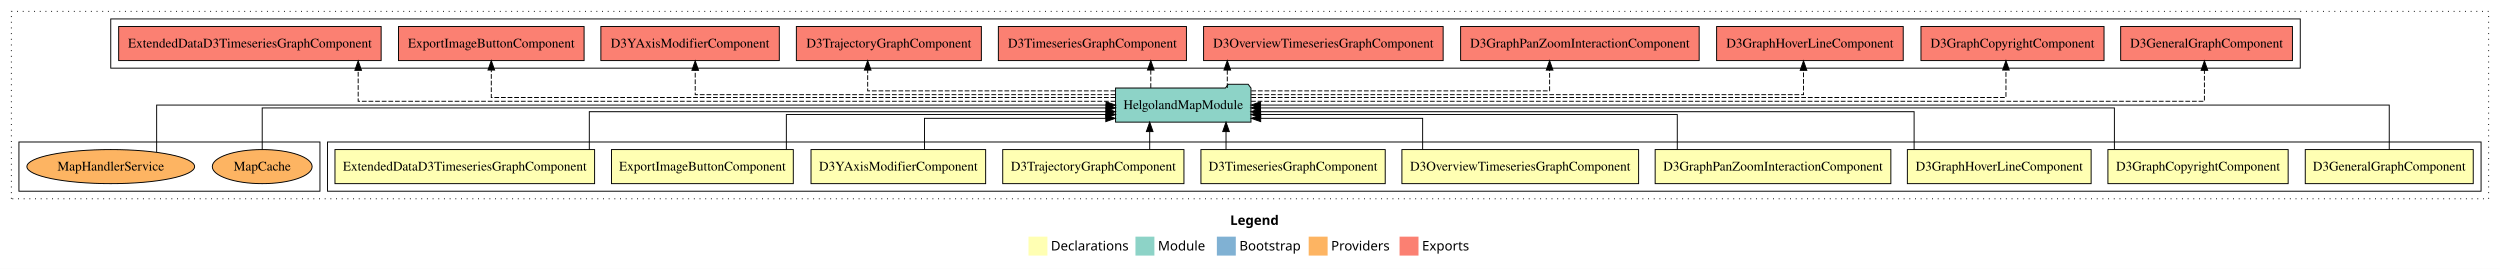
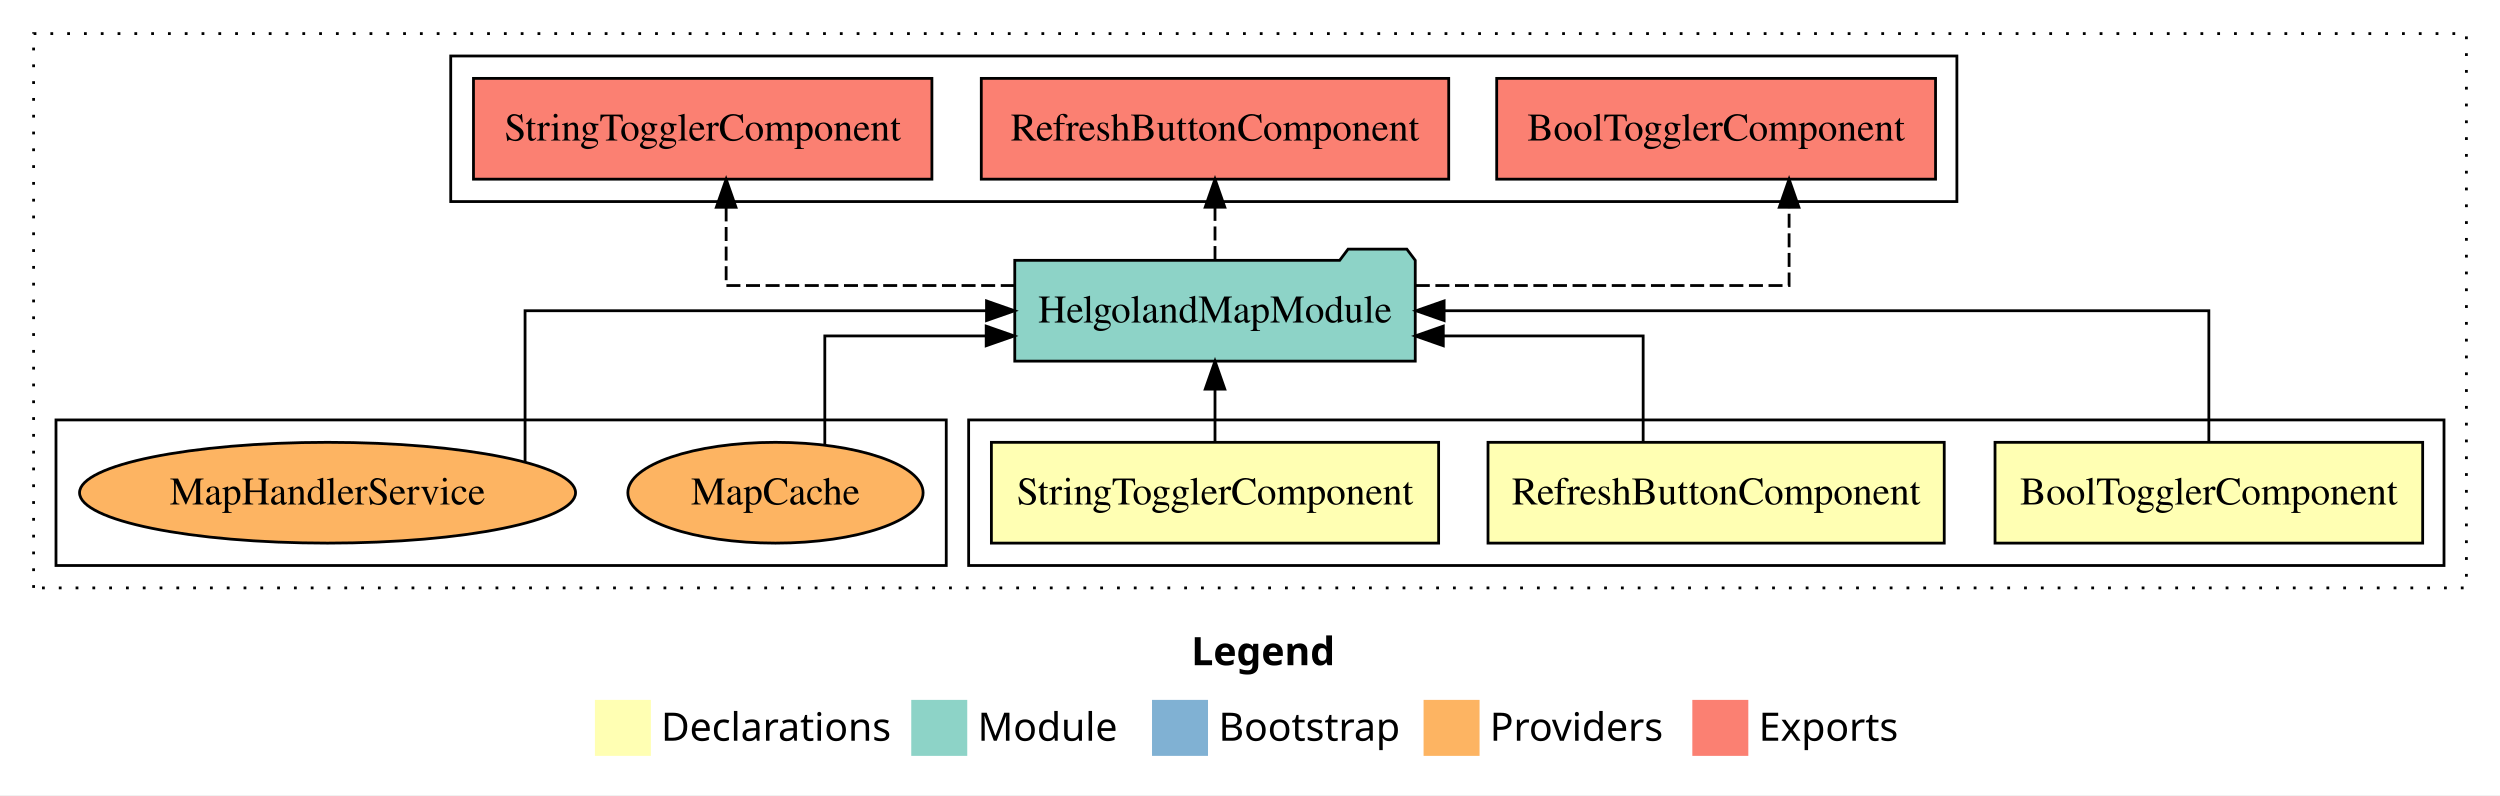
- <svg xmlns="http://www.w3.org/2000/svg" width="2641pt" height="284pt" viewBox="0.00 0.00 2641.00 284.00">
+ <svg xmlns="http://www.w3.org/2000/svg" width="893pt" height="284pt" viewBox="0.00 0.00 893.00 284.00">
  <g id="graph0" class="graph" transform="scale(1 1) rotate(0) translate(4 280)">
-     <polygon fill="#ffffff" stroke="transparent" points="-4,4 -4,-280 2637,-280 2637,4 -4,4" />
-     <text text-anchor="start" x="1295.509" y="-42.4" font-family="sans-serif" font-weight="bold" font-size="14.00" fill="#000000">Legend</text>
-     <polygon fill="#ffffb3" stroke="transparent" points="1082.5,-10 1082.5,-30 1102.5,-30 1102.5,-10 1082.5,-10" />
-     <text text-anchor="start" x="1106.129" y="-15.4" font-family="sans-serif" font-size="14.00" fill="#000000">  Declarations</text>
-     <polygon fill="#8dd3c7" stroke="transparent" points="1195.5,-10 1195.5,-30 1215.5,-30 1215.5,-10 1195.5,-10" />
-     <text text-anchor="start" x="1219.225" y="-15.4" font-family="sans-serif" font-size="14.00" fill="#000000">  Module</text>
-     <polygon fill="#80b1d3" stroke="transparent" points="1281.5,-10 1281.5,-30 1301.5,-30 1301.5,-10 1281.5,-10" />
-     <text text-anchor="start" x="1305.281" y="-15.4" font-family="sans-serif" font-size="14.00" fill="#000000">  Bootstrap</text>
-     <polygon fill="#fdb462" stroke="transparent" points="1378.5,-10 1378.5,-30 1398.5,-30 1398.5,-10 1378.5,-10" />
-     <text text-anchor="start" x="1402.173" y="-15.4" font-family="sans-serif" font-size="14.00" fill="#000000">  Providers</text>
-     <polygon fill="#fb8072" stroke="transparent" points="1474.5,-10 1474.5,-30 1494.5,-30 1494.5,-10 1474.5,-10" />
-     <text text-anchor="start" x="1498.226" y="-15.4" font-family="sans-serif" font-size="14.00" fill="#000000">  Exports</text>
+     <polygon fill="#ffffff" stroke="transparent" points="-4,4 -4,-280 889,-280 889,4 -4,4" />
+     <text text-anchor="start" x="421.509" y="-42.4" font-family="sans-serif" font-weight="bold" font-size="14.00" fill="#000000">Legend</text>
+     <polygon fill="#ffffb3" stroke="transparent" points="208.5,-10 208.5,-30 228.5,-30 228.5,-10 208.5,-10" />
+     <text text-anchor="start" x="232.129" y="-15.4" font-family="sans-serif" font-size="14.00" fill="#000000">  Declarations</text>
+     <polygon fill="#8dd3c7" stroke="transparent" points="321.5,-10 321.5,-30 341.5,-30 341.5,-10 321.5,-10" />
+     <text text-anchor="start" x="345.225" y="-15.4" font-family="sans-serif" font-size="14.00" fill="#000000">  Module</text>
+     <polygon fill="#80b1d3" stroke="transparent" points="407.5,-10 407.5,-30 427.5,-30 427.5,-10 407.5,-10" />
+     <text text-anchor="start" x="431.281" y="-15.4" font-family="sans-serif" font-size="14.00" fill="#000000">  Bootstrap</text>
+     <polygon fill="#fdb462" stroke="transparent" points="504.5,-10 504.5,-30 524.5,-30 524.5,-10 504.5,-10" />
+     <text text-anchor="start" x="528.173" y="-15.4" font-family="sans-serif" font-size="14.00" fill="#000000">  Providers</text>
+     <polygon fill="#fb8072" stroke="transparent" points="600.5,-10 600.5,-30 620.5,-30 620.5,-10 600.5,-10" />
+     <text text-anchor="start" x="624.226" y="-15.4" font-family="sans-serif" font-size="14.00" fill="#000000">  Exports</text>
    <g id="clust1" class="cluster">
-       <polygon fill="none" stroke="#000000" stroke-dasharray="1,5" points="8,-70 8,-268 2625,-268 2625,-70 8,-70" />
+       <polygon fill="none" stroke="#000000" stroke-dasharray="1,5" points="8,-70 8,-268 877,-268 877,-70 8,-70" />
    </g>
    <g id="clust2" class="cluster">
-       <polygon fill="none" stroke="#000000" points="342,-78 342,-130 2617,-130 2617,-78 342,-78" />
+       <polygon fill="none" stroke="#000000" points="342,-78 342,-130 869,-130 869,-78 342,-78" />
    </g>
-     <g id="clust14" class="cluster">
-       <polygon fill="none" stroke="#000000" points="113,-208 113,-260 2426,-260 2426,-208 113,-208" />
+     <g id="clust7" class="cluster">
+       <polygon fill="none" stroke="#000000" points="157,-208 157,-260 695,-260 695,-208 157,-208" />
    </g>
-     <g id="clust16" class="cluster">
+     <g id="clust9" class="cluster">
      <polygon fill="none" stroke="#000000" points="16,-78 16,-130 334,-130 334,-78 16,-78" />
    </g>
    <g id="node1" class="node">
-       <polygon fill="#ffffb3" stroke="#000000" points="2608.723,-122 2431.277,-122 2431.277,-86 2608.723,-86 2608.723,-122" />
-       <text text-anchor="middle" x="2520" y="-99.8" font-family="Times,serif" font-size="14.00" fill="#000000">D3GeneralGraphComponent</text>
+       <polygon fill="#ffffb3" stroke="#000000" points="861.378,-122 708.622,-122 708.622,-86 861.378,-86 861.378,-122" />
+       <text text-anchor="middle" x="785" y="-99.8" font-family="Times,serif" font-size="14.00" fill="#000000">BoolTogglerComponent</text>
    </g>
-     <g id="node11" class="node">
-       <polygon fill="#8dd3c7" stroke="#000000" points="1317.527,-187 1314.527,-191 1293.527,-191 1290.527,-187 1174.473,-187 1174.473,-151 1317.527,-151 1317.527,-187" />
-       <text text-anchor="middle" x="1246" y="-164.8" font-family="Times,serif" font-size="14.00" fill="#000000">HelgolandMapModule</text>
+     <g id="node4" class="node">
+       <polygon fill="#8dd3c7" stroke="#000000" points="501.527,-187 498.527,-191 477.527,-191 474.527,-187 358.473,-187 358.473,-151 501.527,-151 501.527,-187" />
+       <text text-anchor="middle" x="430" y="-164.8" font-family="Times,serif" font-size="14.00" fill="#000000">HelgolandMapModule</text>
    </g>
    <g id="edge1" class="edge">
-       <path fill="none" stroke="#000000" d="M2520,-122.106C2520,-141.339 2520,-169 2520,-169 2520,-169 1327.685,-169 1327.685,-169" />
-       <polygon fill="#000000" stroke="#000000" points="1327.685,-165.5 1317.685,-169 1327.685,-172.5 1327.685,-165.5" />
+       <path fill="none" stroke="#000000" d="M785,-122.106C785,-141.339 785,-169 785,-169 785,-169 511.839,-169 511.839,-169" />
+       <polygon fill="#000000" stroke="#000000" points="511.84,-165.5 501.839,-169 511.839,-172.5 511.84,-165.5" />
    </g>
    <g id="node2" class="node">
-       <polygon fill="#ffffb3" stroke="#000000" points="2413.199,-122 2222.801,-122 2222.801,-86 2413.199,-86 2413.199,-122" />
-       <text text-anchor="middle" x="2318" y="-99.8" font-family="Times,serif" font-size="14.00" fill="#000000">D3GraphCopyrightComponent</text>
+       <polygon fill="#ffffb3" stroke="#000000" points="690.482,-122 527.518,-122 527.518,-86 690.482,-86 690.482,-122" />
+       <text text-anchor="middle" x="609" y="-99.8" font-family="Times,serif" font-size="14.00" fill="#000000">RefreshButtonComponent</text>
    </g>
    <g id="edge2" class="edge">
-       <path fill="none" stroke="#000000" d="M2229.645,-122.267C2229.645,-140.555 2229.645,-166 2229.645,-166 2229.645,-166 1327.534,-166 1327.534,-166" />
-       <polygon fill="#000000" stroke="#000000" points="1327.534,-162.5 1317.534,-166 1327.534,-169.5 1327.534,-162.5" />
+       <path fill="none" stroke="#000000" d="M582.937,-122.027C582.937,-138.398 582.937,-160 582.937,-160 582.937,-160 511.543,-160 511.543,-160" />
+       <polygon fill="#000000" stroke="#000000" points="511.543,-156.5 501.543,-160 511.543,-163.5 511.543,-156.5" />
    </g>
    <g id="node3" class="node">
-       <polygon fill="#ffffb3" stroke="#000000" points="2205.06,-122 2010.94,-122 2010.94,-86 2205.06,-86 2205.06,-122" />
-       <text text-anchor="middle" x="2108" y="-99.8" font-family="Times,serif" font-size="14.00" fill="#000000">D3GraphHoverLineComponent</text>
+       <polygon fill="#ffffb3" stroke="#000000" points="509.875,-122 350.125,-122 350.125,-86 509.875,-86 509.875,-122" />
+       <text text-anchor="middle" x="430" y="-99.8" font-family="Times,serif" font-size="14.00" fill="#000000">StringTogglerComponent</text>
    </g>
    <g id="edge3" class="edge">
-       <path fill="none" stroke="#000000" d="M2018.06,-122.034C2018.06,-139.06 2018.06,-162 2018.06,-162 2018.06,-162 1327.595,-162 1327.595,-162" />
-       <polygon fill="#000000" stroke="#000000" points="1327.595,-158.5 1317.595,-162 1327.595,-165.5 1327.595,-158.5" />
+       <path fill="none" stroke="#000000" d="M430,-122.106C430,-122.106 430,-140.991 430,-140.991" />
+       <polygon fill="#000000" stroke="#000000" points="426.5,-140.991 430,-150.991 433.5,-140.991 426.5,-140.991" />
    </g>
-     <g id="node4" class="node">
-       <polygon fill="#ffffb3" stroke="#000000" points="1993.498,-122 1744.502,-122 1744.502,-86 1993.498,-86 1993.498,-122" />
-       <text text-anchor="middle" x="1869" y="-99.8" font-family="Times,serif" font-size="14.00" fill="#000000">D3GraphPanZoomInteractionComponent</text>
+     <g id="node5" class="node">
+       <polygon fill="#fb8072" stroke="#000000" points="687.379,-252 530.621,-252 530.621,-216 687.379,-216 687.379,-252" />
+       <text text-anchor="middle" x="609" y="-229.8" font-family="Times,serif" font-size="14.00" fill="#000000">BoolTogglerComponent </text>
    </g>
    <g id="edge4" class="edge">
-       <path fill="none" stroke="#000000" d="M1767.875,-122.009C1767.875,-138.049 1767.875,-159 1767.875,-159 1767.875,-159 1327.743,-159 1327.743,-159" />
-       <polygon fill="#000000" stroke="#000000" points="1327.743,-155.5 1317.743,-159 1327.743,-162.5 1327.743,-155.5" />
+       <path fill="none" stroke="#000000" stroke-dasharray="5,2" d="M501.721,-178C560.855,-178 635.063,-178 635.063,-178 635.063,-178 635.063,-205.973 635.063,-205.973" />
+       <polygon fill="#000000" stroke="#000000" points="631.563,-205.973 635.063,-215.973 638.563,-205.973 631.563,-205.973" />
    </g>
-     <g id="node5" class="node">
-       <polygon fill="#ffffb3" stroke="#000000" points="1727.032,-122 1476.968,-122 1476.968,-86 1727.032,-86 1727.032,-122" />
-       <text text-anchor="middle" x="1602" y="-99.8" font-family="Times,serif" font-size="14.00" fill="#000000">D3OverviewTimeseriesGraphComponent</text>
+     <g id="node6" class="node">
+       <polygon fill="#fb8072" stroke="#000000" points="513.482,-252 346.517,-252 346.517,-216 513.482,-216 513.482,-252" />
+       <text text-anchor="middle" x="430" y="-229.8" font-family="Times,serif" font-size="14.00" fill="#000000">RefreshButtonComponent </text>
    </g>
    <g id="edge5" class="edge">
-       <path fill="none" stroke="#000000" d="M1498.875,-122.124C1498.875,-136.783 1498.875,-155 1498.875,-155 1498.875,-155 1327.787,-155 1327.787,-155" />
-       <polygon fill="#000000" stroke="#000000" points="1327.787,-151.5 1317.787,-155 1327.787,-158.5 1327.787,-151.5" />
+       <path fill="none" stroke="#000000" stroke-dasharray="5,2" d="M430,-187.106C430,-187.106 430,-205.991 430,-205.991" />
+       <polygon fill="#000000" stroke="#000000" points="426.5,-205.991 430,-215.991 433.5,-205.991 426.5,-205.991" />
    </g>
-     <g id="node6" class="node">
-       <polygon fill="#ffffb3" stroke="#000000" points="1459.339,-122 1264.661,-122 1264.661,-86 1459.339,-86 1459.339,-122" />
-       <text text-anchor="middle" x="1362" y="-99.8" font-family="Times,serif" font-size="14.00" fill="#000000">D3TimeseriesGraphComponent</text>
+     <g id="node7" class="node">
+       <polygon fill="#fb8072" stroke="#000000" points="328.876,-252 165.124,-252 165.124,-216 328.876,-216 328.876,-252" />
+       <text text-anchor="middle" x="247" y="-229.8" font-family="Times,serif" font-size="14.00" fill="#000000">StringTogglerComponent </text>
    </g>
    <g id="edge6" class="edge">
-       <path fill="none" stroke="#000000" d="M1291.172,-122.106C1291.172,-122.106 1291.172,-140.991 1291.172,-140.991" />
-       <polygon fill="#000000" stroke="#000000" points="1287.672,-140.991 1291.172,-150.991 1294.672,-140.991 1287.672,-140.991" />
-     </g>
-     <g id="node7" class="node">
-       <polygon fill="#ffffb3" stroke="#000000" points="1246.72,-122 1055.28,-122 1055.28,-86 1246.72,-86 1246.72,-122" />
-       <text text-anchor="middle" x="1151" y="-99.8" font-family="Times,serif" font-size="14.00" fill="#000000">D3TrajectoryGraphComponent</text>
-     </g>
-     <g id="edge7" class="edge">
-       <path fill="none" stroke="#000000" d="M1210.548,-122.106C1210.548,-122.106 1210.548,-140.991 1210.548,-140.991" />
-       <polygon fill="#000000" stroke="#000000" points="1207.049,-140.991 1210.548,-150.991 1214.049,-140.991 1207.049,-140.991" />
+       <path fill="none" stroke="#000000" stroke-dasharray="5,2" d="M358.471,-178C310.247,-178 255.379,-178 255.379,-178 255.379,-178 255.379,-205.973 255.379,-205.973" />
+       <polygon fill="#000000" stroke="#000000" points="251.879,-205.973 255.379,-215.973 258.879,-205.973 251.879,-205.973" />
    </g>
    <g id="node8" class="node">
-       <polygon fill="#ffffb3" stroke="#000000" points="1037.249,-122 852.751,-122 852.751,-86 1037.249,-86 1037.249,-122" />
-       <text text-anchor="middle" x="945" y="-99.8" font-family="Times,serif" font-size="14.00" fill="#000000">D3YAxisModifierComponent</text>
-     </g>
-     <g id="edge8" class="edge">
-       <path fill="none" stroke="#000000" d="M972.615,-122.124C972.615,-136.783 972.615,-155 972.615,-155 972.615,-155 1164.171,-155 1164.171,-155" />
-       <polygon fill="#000000" stroke="#000000" points="1164.171,-158.5 1174.171,-155 1164.171,-151.5 1164.171,-158.5" />
-     </g>
-     <g id="node9" class="node">
-       <polygon fill="#ffffb3" stroke="#000000" points="834.035,-122 641.965,-122 641.965,-86 834.035,-86 834.035,-122" />
-       <text text-anchor="middle" x="738" y="-99.8" font-family="Times,serif" font-size="14.00" fill="#000000">ExportImageButtonComponent</text>
-     </g>
-     <g id="edge9" class="edge">
-       <path fill="none" stroke="#000000" d="M826.696,-122.009C826.696,-138.049 826.696,-159 826.696,-159 826.696,-159 1164.396,-159 1164.396,-159" />
-       <polygon fill="#000000" stroke="#000000" points="1164.396,-162.5 1174.396,-159 1164.395,-155.5 1164.396,-162.5" />
-     </g>
-     <g id="node10" class="node">
-       <polygon fill="#ffffb3" stroke="#000000" points="624.138,-122 349.862,-122 349.862,-86 624.138,-86 624.138,-122" />
-       <text text-anchor="middle" x="487" y="-99.8" font-family="Times,serif" font-size="14.00" fill="#000000">ExtendedDataD3TimeseriesGraphComponent</text>
-     </g>
-     <g id="edge10" class="edge">
-       <path fill="none" stroke="#000000" d="M618.543,-122.034C618.543,-139.06 618.543,-162 618.543,-162 618.543,-162 1164.328,-162 1164.328,-162" />
-       <polygon fill="#000000" stroke="#000000" points="1164.328,-165.5 1174.328,-162 1164.328,-158.5 1164.328,-165.5" />
-     </g>
-     <g id="node12" class="node">
-       <polygon fill="#fb8072" stroke="#000000" points="2417.722,-252 2236.278,-252 2236.278,-216 2417.722,-216 2417.722,-252" />
-       <text text-anchor="middle" x="2327" y="-229.8" font-family="Times,serif" font-size="14.00" fill="#000000">D3GeneralGraphComponent </text>
-     </g>
-     <g id="edge11" class="edge">
-       <path fill="none" stroke="#000000" stroke-dasharray="5,2" d="M1317.615,-173C1558.548,-173 2324.744,-173 2324.744,-173 2324.744,-173 2324.744,-205.698 2324.744,-205.698" />
-       <polygon fill="#000000" stroke="#000000" points="2321.244,-205.698 2324.744,-215.698 2328.244,-205.698 2321.244,-205.698" />
-     </g>
-     <g id="node13" class="node">
-       <polygon fill="#fb8072" stroke="#000000" points="2218.699,-252 2025.301,-252 2025.301,-216 2218.699,-216 2218.699,-252" />
-       <text text-anchor="middle" x="2122" y="-229.8" font-family="Times,serif" font-size="14.00" fill="#000000">D3GraphCopyrightComponent </text>
-     </g>
-     <g id="edge12" class="edge">
-       <path fill="none" stroke="#000000" stroke-dasharray="5,2" d="M1317.861,-177C1526.084,-177 2115.09,-177 2115.09,-177 2115.09,-177 2115.09,-205.965 2115.09,-205.965" />
-       <polygon fill="#000000" stroke="#000000" points="2111.59,-205.965 2115.09,-215.965 2118.59,-205.965 2111.59,-205.965" />
-     </g>
-     <g id="node14" class="node">
-       <polygon fill="#fb8072" stroke="#000000" points="2006.561,-252 1809.439,-252 1809.439,-216 2006.561,-216 2006.561,-252" />
-       <text text-anchor="middle" x="1908" y="-229.8" font-family="Times,serif" font-size="14.00" fill="#000000">D3GraphHoverLineComponent </text>
-     </g>
-     <g id="edge13" class="edge">
-       <path fill="none" stroke="#000000" stroke-dasharray="5,2" d="M1317.682,-180C1487.7,-180 1901.234,-180 1901.234,-180 1901.234,-180 1901.234,-205.718 1901.234,-205.718" />
-       <polygon fill="#000000" stroke="#000000" points="1897.735,-205.718 1901.234,-215.718 1904.735,-205.718 1897.735,-205.718" />
-     </g>
-     <g id="node15" class="node">
-       <polygon fill="#fb8072" stroke="#000000" points="1790.998,-252 1539.002,-252 1539.002,-216 1790.998,-216 1790.998,-252" />
-       <text text-anchor="middle" x="1665" y="-229.8" font-family="Times,serif" font-size="14.00" fill="#000000">D3GraphPanZoomInteractionComponent </text>
-     </g>
-     <g id="edge14" class="edge">
-       <path fill="none" stroke="#000000" stroke-dasharray="5,2" d="M1317.886,-184C1429.806,-184 1633.009,-184 1633.009,-184 1633.009,-184 1633.009,-205.949 1633.009,-205.949" />
-       <polygon fill="#000000" stroke="#000000" points="1629.509,-205.949 1633.009,-215.949 1636.509,-205.949 1629.509,-205.949" />
-     </g>
-     <g id="node16" class="node">
-       <polygon fill="#fb8072" stroke="#000000" points="1520.533,-252 1267.467,-252 1267.467,-216 1520.533,-216 1520.533,-252" />
-       <text text-anchor="middle" x="1394" y="-229.8" font-family="Times,serif" font-size="14.00" fill="#000000">D3OverviewTimeseriesGraphComponent </text>
-     </g>
-     <g id="edge15" class="edge">
-       <path fill="none" stroke="#000000" stroke-dasharray="5,2" d="M1292.498,-187.106C1292.498,-187.106 1292.498,-205.991 1292.498,-205.991" />
-       <polygon fill="#000000" stroke="#000000" points="1288.998,-205.991 1292.498,-215.991 1295.998,-205.991 1288.998,-205.991" />
-     </g>
-     <g id="node17" class="node">
-       <polygon fill="#fb8072" stroke="#000000" points="1249.339,-252 1050.661,-252 1050.661,-216 1249.339,-216 1249.339,-252" />
-       <text text-anchor="middle" x="1150" y="-229.8" font-family="Times,serif" font-size="14.00" fill="#000000">D3TimeseriesGraphComponent </text>
-     </g>
-     <g id="edge16" class="edge">
-       <path fill="none" stroke="#000000" stroke-dasharray="5,2" d="M1211.703,-187.106C1211.703,-187.106 1211.703,-205.991 1211.703,-205.991" />
-       <polygon fill="#000000" stroke="#000000" points="1208.203,-205.991 1211.703,-215.991 1215.203,-205.991 1208.203,-205.991" />
-     </g>
-     <g id="node18" class="node">
-       <polygon fill="#fb8072" stroke="#000000" points="1032.72,-252 837.28,-252 837.28,-216 1032.72,-216 1032.72,-252" />
-       <text text-anchor="middle" x="935" y="-229.8" font-family="Times,serif" font-size="14.00" fill="#000000">D3TrajectoryGraphComponent </text>
-     </g>
-     <g id="edge17" class="edge">
-       <path fill="none" stroke="#000000" stroke-dasharray="5,2" d="M1174.072,-184C1076.068,-184 912.62,-184 912.62,-184 912.62,-184 912.62,-205.949 912.62,-205.949" />
-       <polygon fill="#000000" stroke="#000000" points="909.12,-205.949 912.62,-215.949 916.12,-205.949 909.12,-205.949" />
-     </g>
-     <g id="node19" class="node">
-       <polygon fill="#fb8072" stroke="#000000" points="819.249,-252 630.751,-252 630.751,-216 819.249,-216 819.249,-252" />
-       <text text-anchor="middle" x="725" y="-229.8" font-family="Times,serif" font-size="14.00" fill="#000000">D3YAxisModifierComponent </text>
-     </g>
-     <g id="edge18" class="edge">
-       <path fill="none" stroke="#000000" stroke-dasharray="5,2" d="M1174.312,-180C1032.647,-180 730.429,-180 730.429,-180 730.429,-180 730.429,-205.718 730.429,-205.718" />
-       <polygon fill="#000000" stroke="#000000" points="726.929,-205.718 730.429,-215.718 733.929,-205.718 726.929,-205.718" />
-     </g>
-     <g id="node20" class="node">
-       <polygon fill="#fb8072" stroke="#000000" points="613.034,-252 416.966,-252 416.966,-216 613.034,-216 613.034,-252" />
-       <text text-anchor="middle" x="515" y="-229.8" font-family="Times,serif" font-size="14.00" fill="#000000">ExportImageButtonComponent </text>
-     </g>
-     <g id="edge19" class="edge">
-       <path fill="none" stroke="#000000" stroke-dasharray="5,2" d="M1174.243,-177C990.063,-177 515,-177 515,-177 515,-177 515,-205.965 515,-205.965" />
-       <polygon fill="#000000" stroke="#000000" points="511.5,-205.965 515,-215.965 518.5,-205.965 511.5,-205.965" />
-     </g>
-     <g id="node21" class="node">
-       <polygon fill="#fb8072" stroke="#000000" points="398.638,-252 121.362,-252 121.362,-216 398.638,-216 398.638,-252" />
-       <text text-anchor="middle" x="260" y="-229.8" font-family="Times,serif" font-size="14.00" fill="#000000">ExtendedDataD3TimeseriesGraphComponent </text>
-     </g>
-     <g id="edge20" class="edge">
-       <path fill="none" stroke="#000000" stroke-dasharray="5,2" d="M1174.301,-173C965.8,-173 374.375,-173 374.375,-173 374.375,-173 374.375,-205.698 374.375,-205.698" />
-       <polygon fill="#000000" stroke="#000000" points="370.875,-205.698 374.375,-215.698 377.875,-205.698 370.875,-205.698" />
-     </g>
-     <g id="node22" class="node">
      <ellipse fill="#fdb462" stroke="#000000" cx="273" cy="-104" rx="52.73" ry="18" />
      <text text-anchor="middle" x="273" y="-99.8" font-family="Times,serif" font-size="14.00" fill="#000000">MapCache</text>
    </g>
-     <g id="edge21" class="edge">
-       <path fill="none" stroke="#000000" d="M273,-122.267C273,-140.555 273,-166 273,-166 273,-166 1164.453,-166 1164.453,-166" />
-       <polygon fill="#000000" stroke="#000000" points="1164.453,-169.5 1174.453,-166 1164.453,-162.5 1164.453,-169.5" />
+     <g id="edge7" class="edge">
+       <path fill="none" stroke="#000000" d="M290.622,-121.106C290.622,-137.575 290.622,-160 290.622,-160 290.622,-160 348.269,-160 348.269,-160" />
+       <polygon fill="#000000" stroke="#000000" points="348.269,-163.5 358.269,-160 348.269,-156.5 348.269,-163.5" />
    </g>
-     <g id="node23" class="node">
+     <g id="node9" class="node">
      <ellipse fill="#fdb462" stroke="#000000" cx="113" cy="-104" rx="88.583" ry="18" />
      <text text-anchor="middle" x="113" y="-99.8" font-family="Times,serif" font-size="14.00" fill="#000000">MapHandlerService</text>
    </g>
-     <g id="edge22" class="edge">
-       <path fill="none" stroke="#000000" d="M161.486,-119.404C161.486,-138.625 161.486,-169 161.486,-169 161.486,-169 1164.423,-169 1164.423,-169" />
-       <polygon fill="#000000" stroke="#000000" points="1164.423,-172.5 1174.423,-169 1164.423,-165.5 1164.423,-172.5" />
+     <g id="edge8" class="edge">
+       <path fill="none" stroke="#000000" d="M183.552,-115.026C183.552,-133.571 183.552,-169 183.552,-169 183.552,-169 348.386,-169 348.386,-169" />
+       <polygon fill="#000000" stroke="#000000" points="348.386,-172.5 358.386,-169 348.386,-165.5 348.386,-172.5" />
    </g>
  </g>
</svg>
